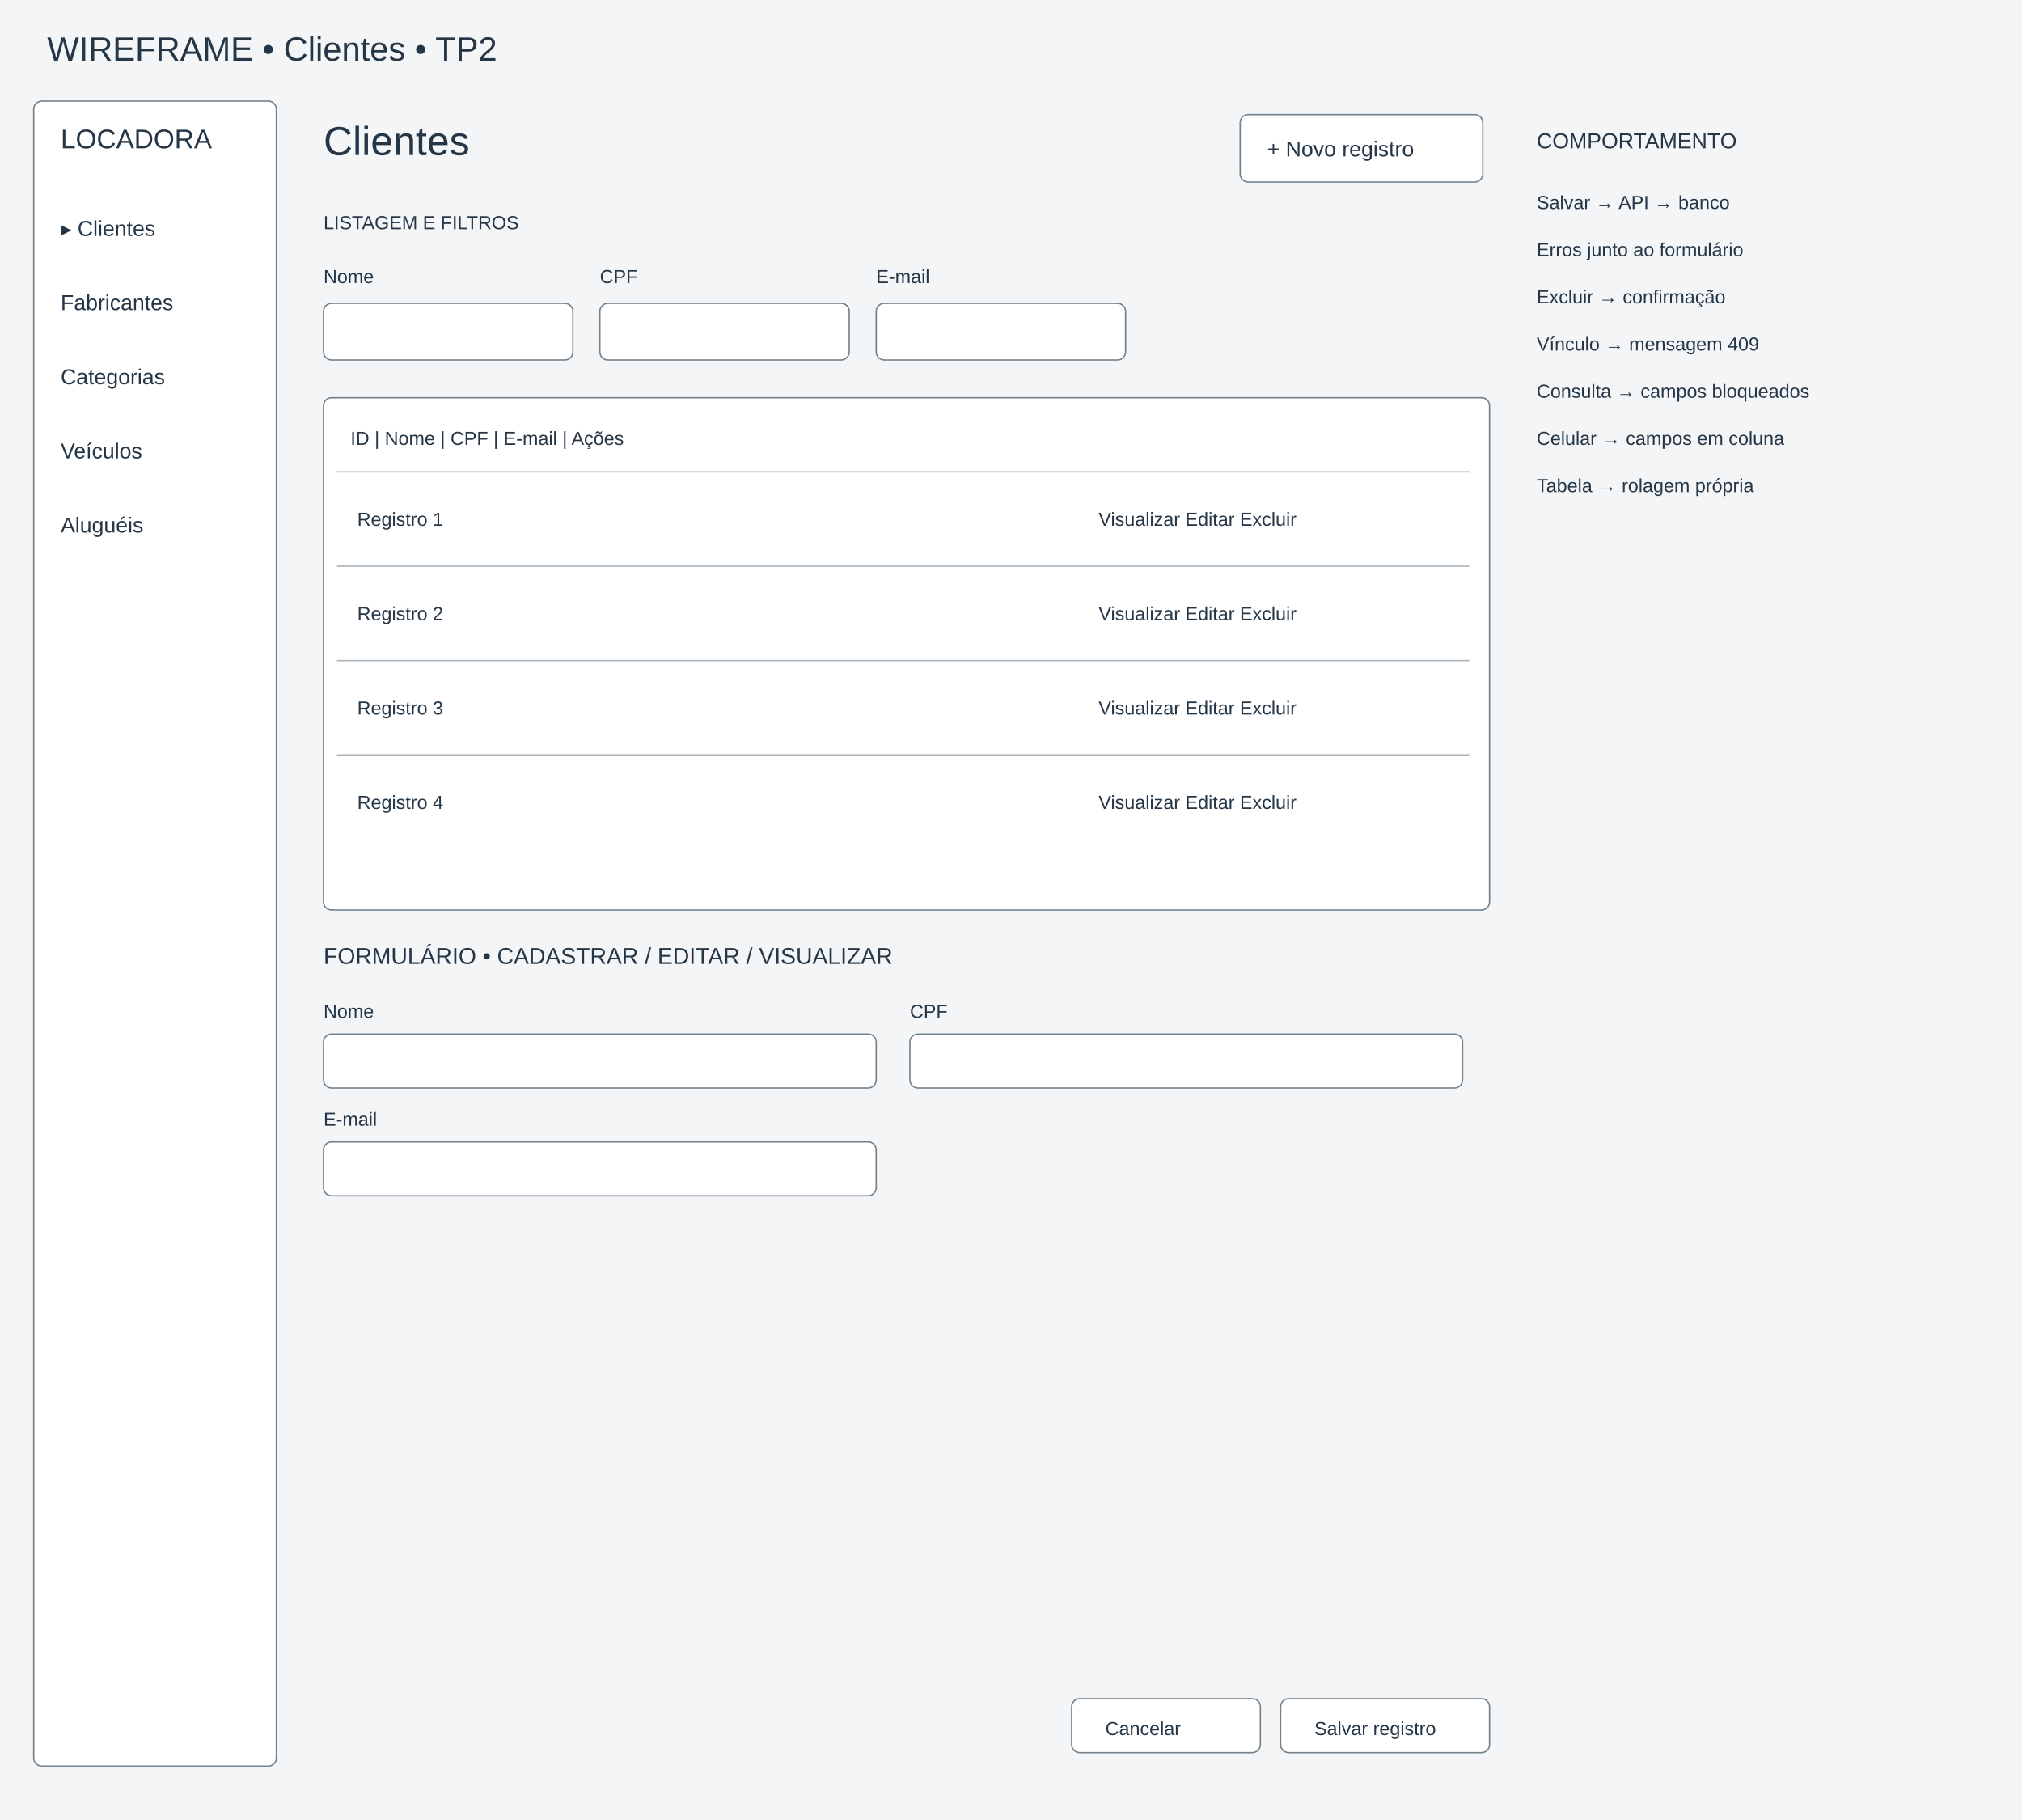
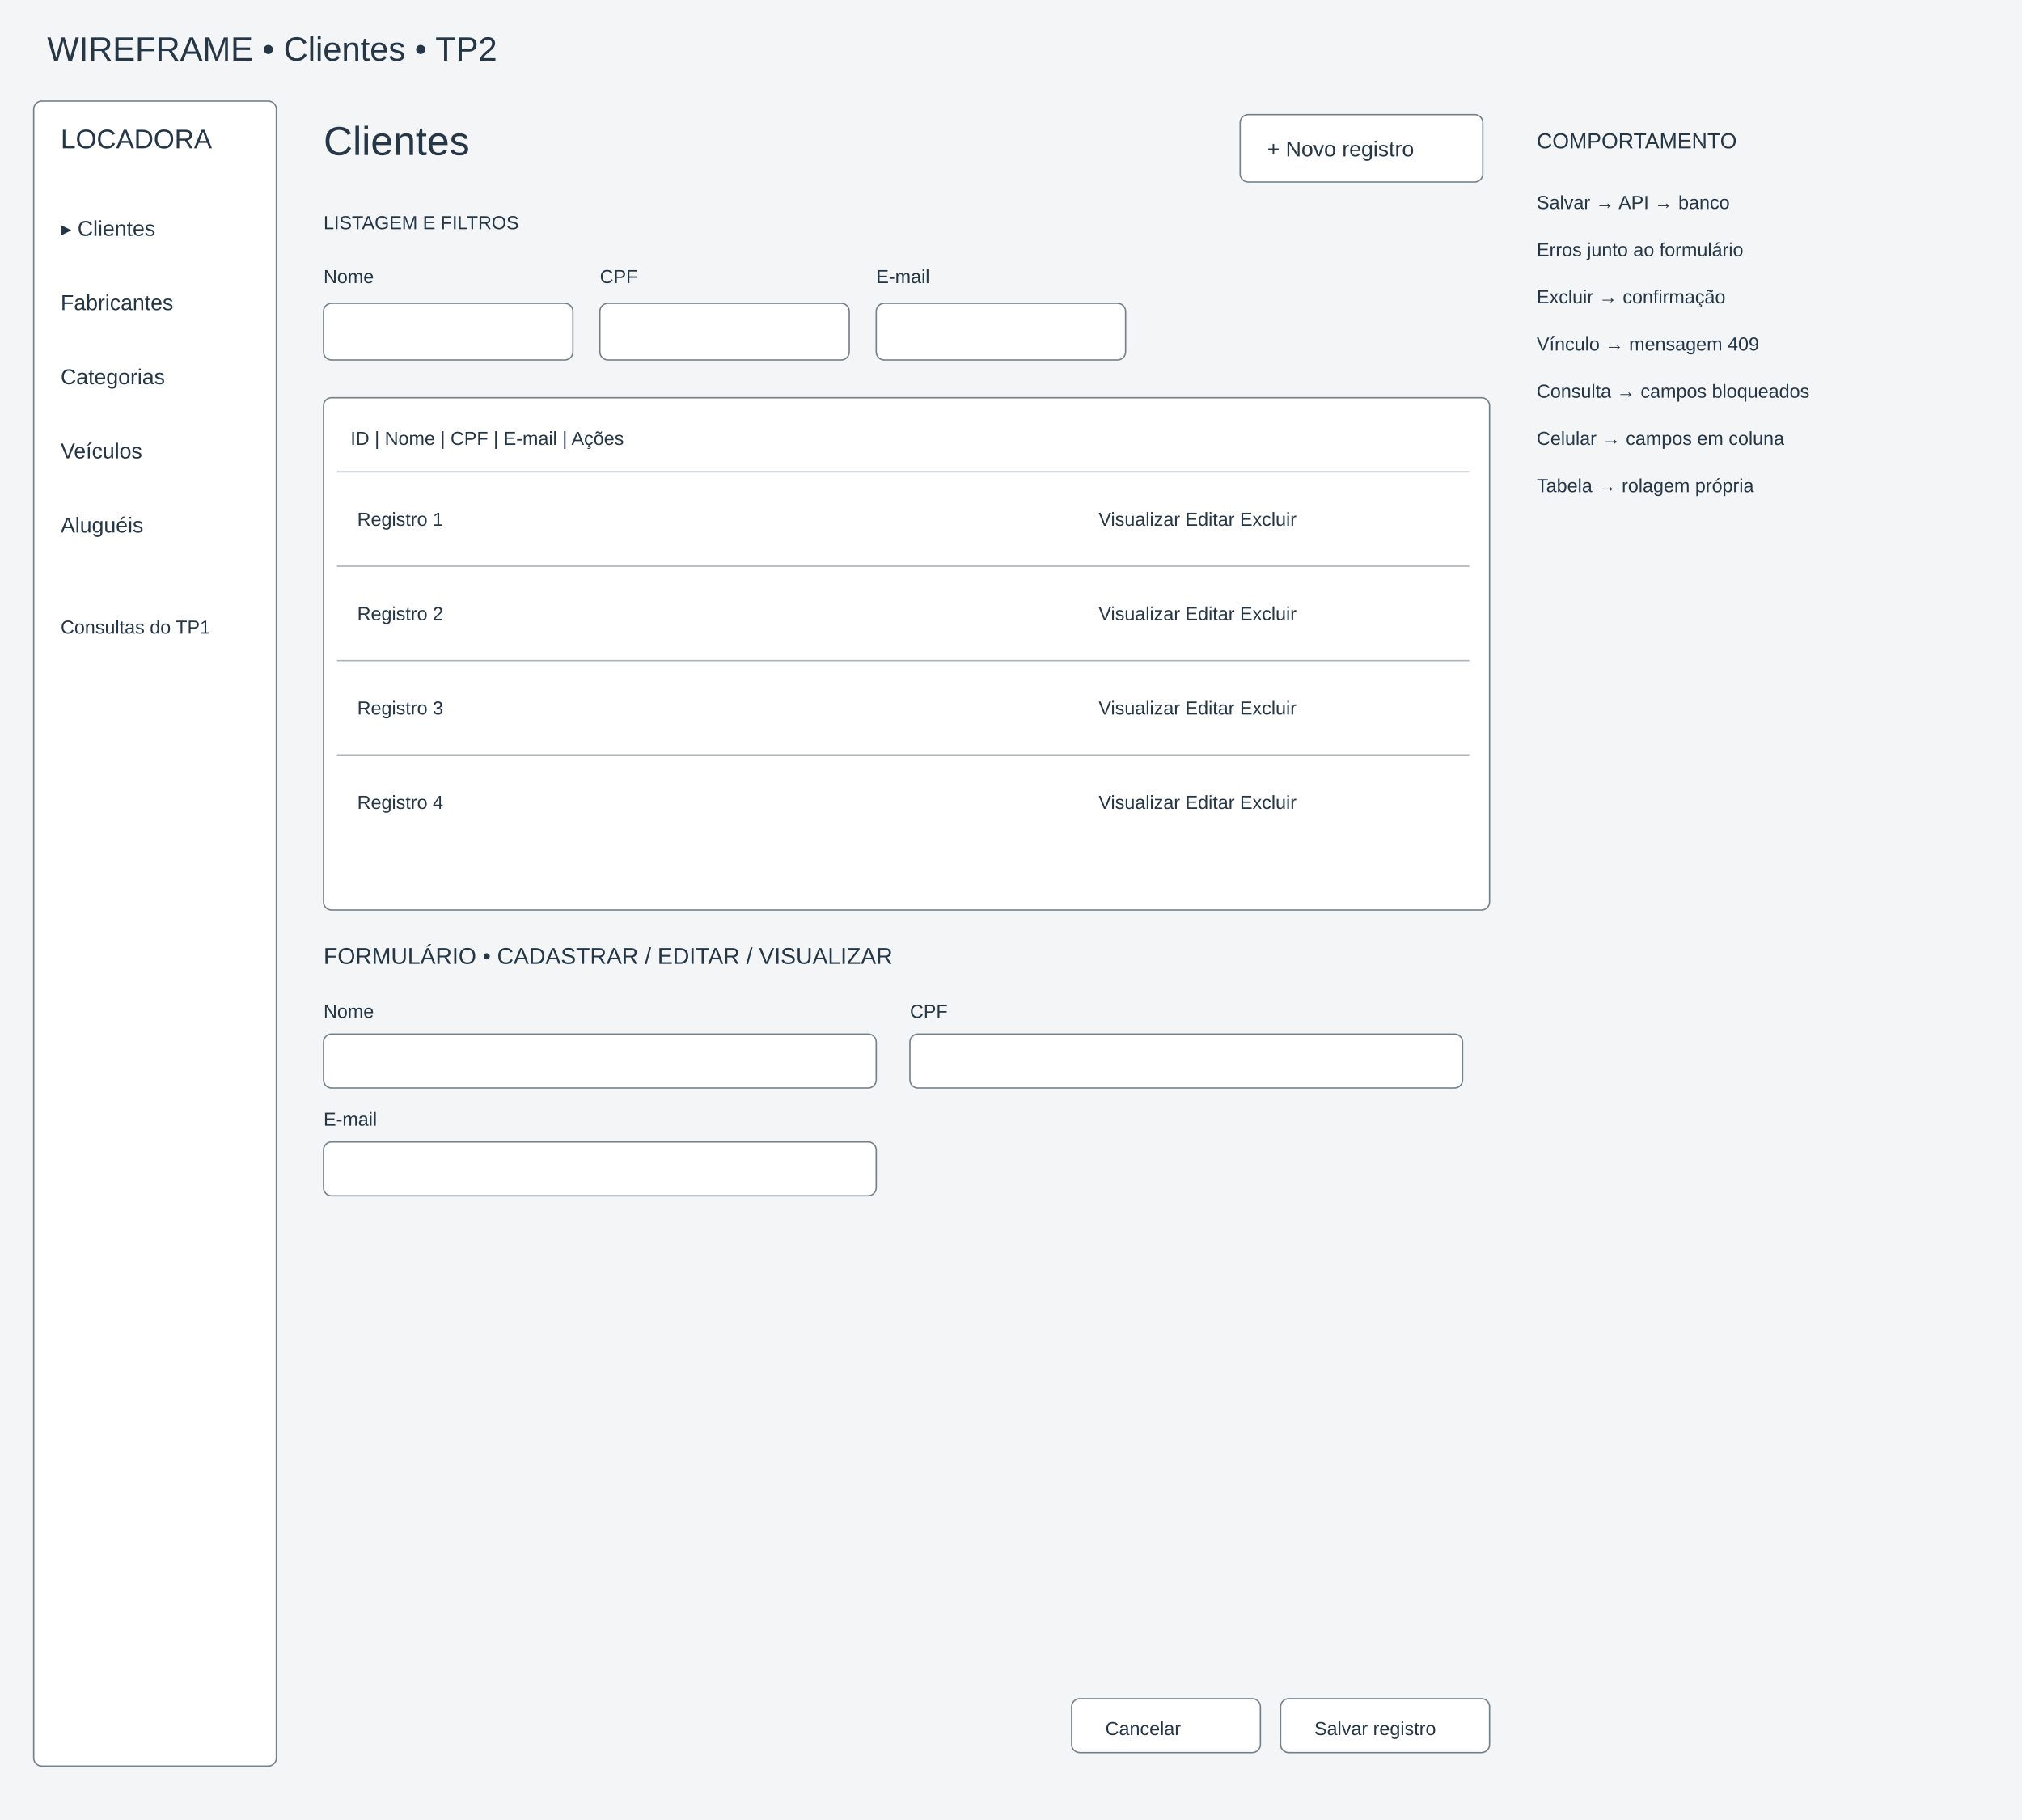
<svg xmlns="http://www.w3.org/2000/svg" width="1500" height="1350" viewBox="0 0 1500 1350">
  <rect width="1500" height="1350" fill="#f3f5f7" />
  <g font-family="Arial">
    <text x="35" y="45" font-size="25" fill="#253747">WIREFRAME • Clientes • TP2</text>
    <rect x="25" y="75" width="180" height="1235" rx="6" fill="white" stroke="#73818b" />
    <text x="45" y="110" font-size="20" fill="#253747">LOCADORA</text>
    <text x="45" y="175" font-size="16" fill="#253747">▸ Clientes</text>
    <text x="45" y="230" font-size="16" fill="#253747">Fabricantes</text>
    <text x="45" y="285" font-size="16" fill="#253747">Categorias</text>
    <text x="45" y="340" font-size="16" fill="#253747">Veículos</text>
    <text x="45" y="395" font-size="16" fill="#253747">Aluguéis</text>
    <text x="240" y="115" font-size="30" fill="#253747">Clientes</text>
    <rect x="920" y="85" width="180" height="50" rx="6" fill="white" stroke="#73818b" />
    <text x="940" y="116" font-size="16" fill="#253747">+ Novo registro</text>
    <text x="240" y="170" font-size="14" fill="#253747">LISTAGEM E FILTROS</text>
    <text x="240" y="210" font-size="14" fill="#253747">Nome</text>
    <rect x="240" y="225" width="185" height="42" rx="6" fill="white" stroke="#73818b" />
    <text x="445" y="210" font-size="14" fill="#253747">CPF</text>
    <rect x="445" y="225" width="185" height="42" rx="6" fill="white" stroke="#73818b" />
    <text x="650" y="210" font-size="14" fill="#253747">E-mail</text>
    <rect x="650" y="225" width="185" height="42" rx="6" fill="white" stroke="#73818b" />
    <rect x="240" y="295" width="865" height="380" rx="6" fill="white" stroke="#73818b" />
    <text x="260" y="330" font-size="14" fill="#253747">ID | Nome | CPF | E-mail | Ações</text>
    <path d="M250 350H1090" stroke="#aab4bd" />
    <text x="265" y="390" font-size="14" fill="#253747">Registro 1</text>
    <text x="815" y="390" font-size="14" fill="#253747">Visualizar  Editar  Excluir</text>
    <path d="M250 420H1090" stroke="#aab4bd" />
    <text x="265" y="460" font-size="14" fill="#253747">Registro 2</text>
    <text x="815" y="460" font-size="14" fill="#253747">Visualizar  Editar  Excluir</text>
    <path d="M250 490H1090" stroke="#aab4bd" />
    <text x="265" y="530" font-size="14" fill="#253747">Registro 3</text>
    <text x="815" y="530" font-size="14" fill="#253747">Visualizar  Editar  Excluir</text>
    <path d="M250 560H1090" stroke="#aab4bd" />
    <text x="265" y="600" font-size="14" fill="#253747">Registro 4</text>
    <text x="815" y="600" font-size="14" fill="#253747">Visualizar  Editar  Excluir</text>
    <text x="240" y="715" font-size="17" fill="#253747">FORMULÁRIO • CADASTRAR / EDITAR / VISUALIZAR</text>
    <text x="240" y="755" font-size="14" fill="#253747">Nome</text>
    <rect x="240" y="767" width="410" height="40" rx="6" fill="white" stroke="#73818b" />
    <text x="675" y="755" font-size="14" fill="#253747">CPF</text>
    <rect x="675" y="767" width="410" height="40" rx="6" fill="white" stroke="#73818b" />
    <text x="240" y="835" font-size="14" fill="#253747">E-mail</text>
    <rect x="240" y="847" width="410" height="40" rx="6" fill="white" stroke="#73818b" />
    <rect x="795" y="1260" width="140" height="40" rx="6" fill="white" stroke="#73818b" />
    <text x="820" y="1287" font-size="14" fill="#253747">Cancelar</text>
    <rect x="950" y="1260" width="155" height="40" rx="6" fill="white" stroke="#73818b" />
    <text x="975" y="1287" font-size="14" fill="#253747">Salvar registro</text>
    <text x="1140" y="110" font-size="16" fill="#253747">COMPORTAMENTO</text>
    <text x="1140" y="155" font-size="14" fill="#253747">Salvar → API → banco</text>
    <text x="1140" y="190" font-size="14" fill="#253747">Erros junto ao formulário</text>
    <text x="1140" y="225" font-size="14" fill="#253747">Excluir → confirmação</text>
    <text x="1140" y="260" font-size="14" fill="#253747">Vínculo → mensagem 409</text>
    <text x="1140" y="295" font-size="14" fill="#253747">Consulta → campos bloqueados</text>
    <text x="1140" y="330" font-size="14" fill="#253747">Celular → campos em coluna</text>
    <text x="1140" y="365" font-size="14" fill="#253747">Tabela → rolagem própria</text>
+     <text x="45" y="470" font-size="14" fill="#253747">Consultas do TP1</text>
  </g>
</svg>
